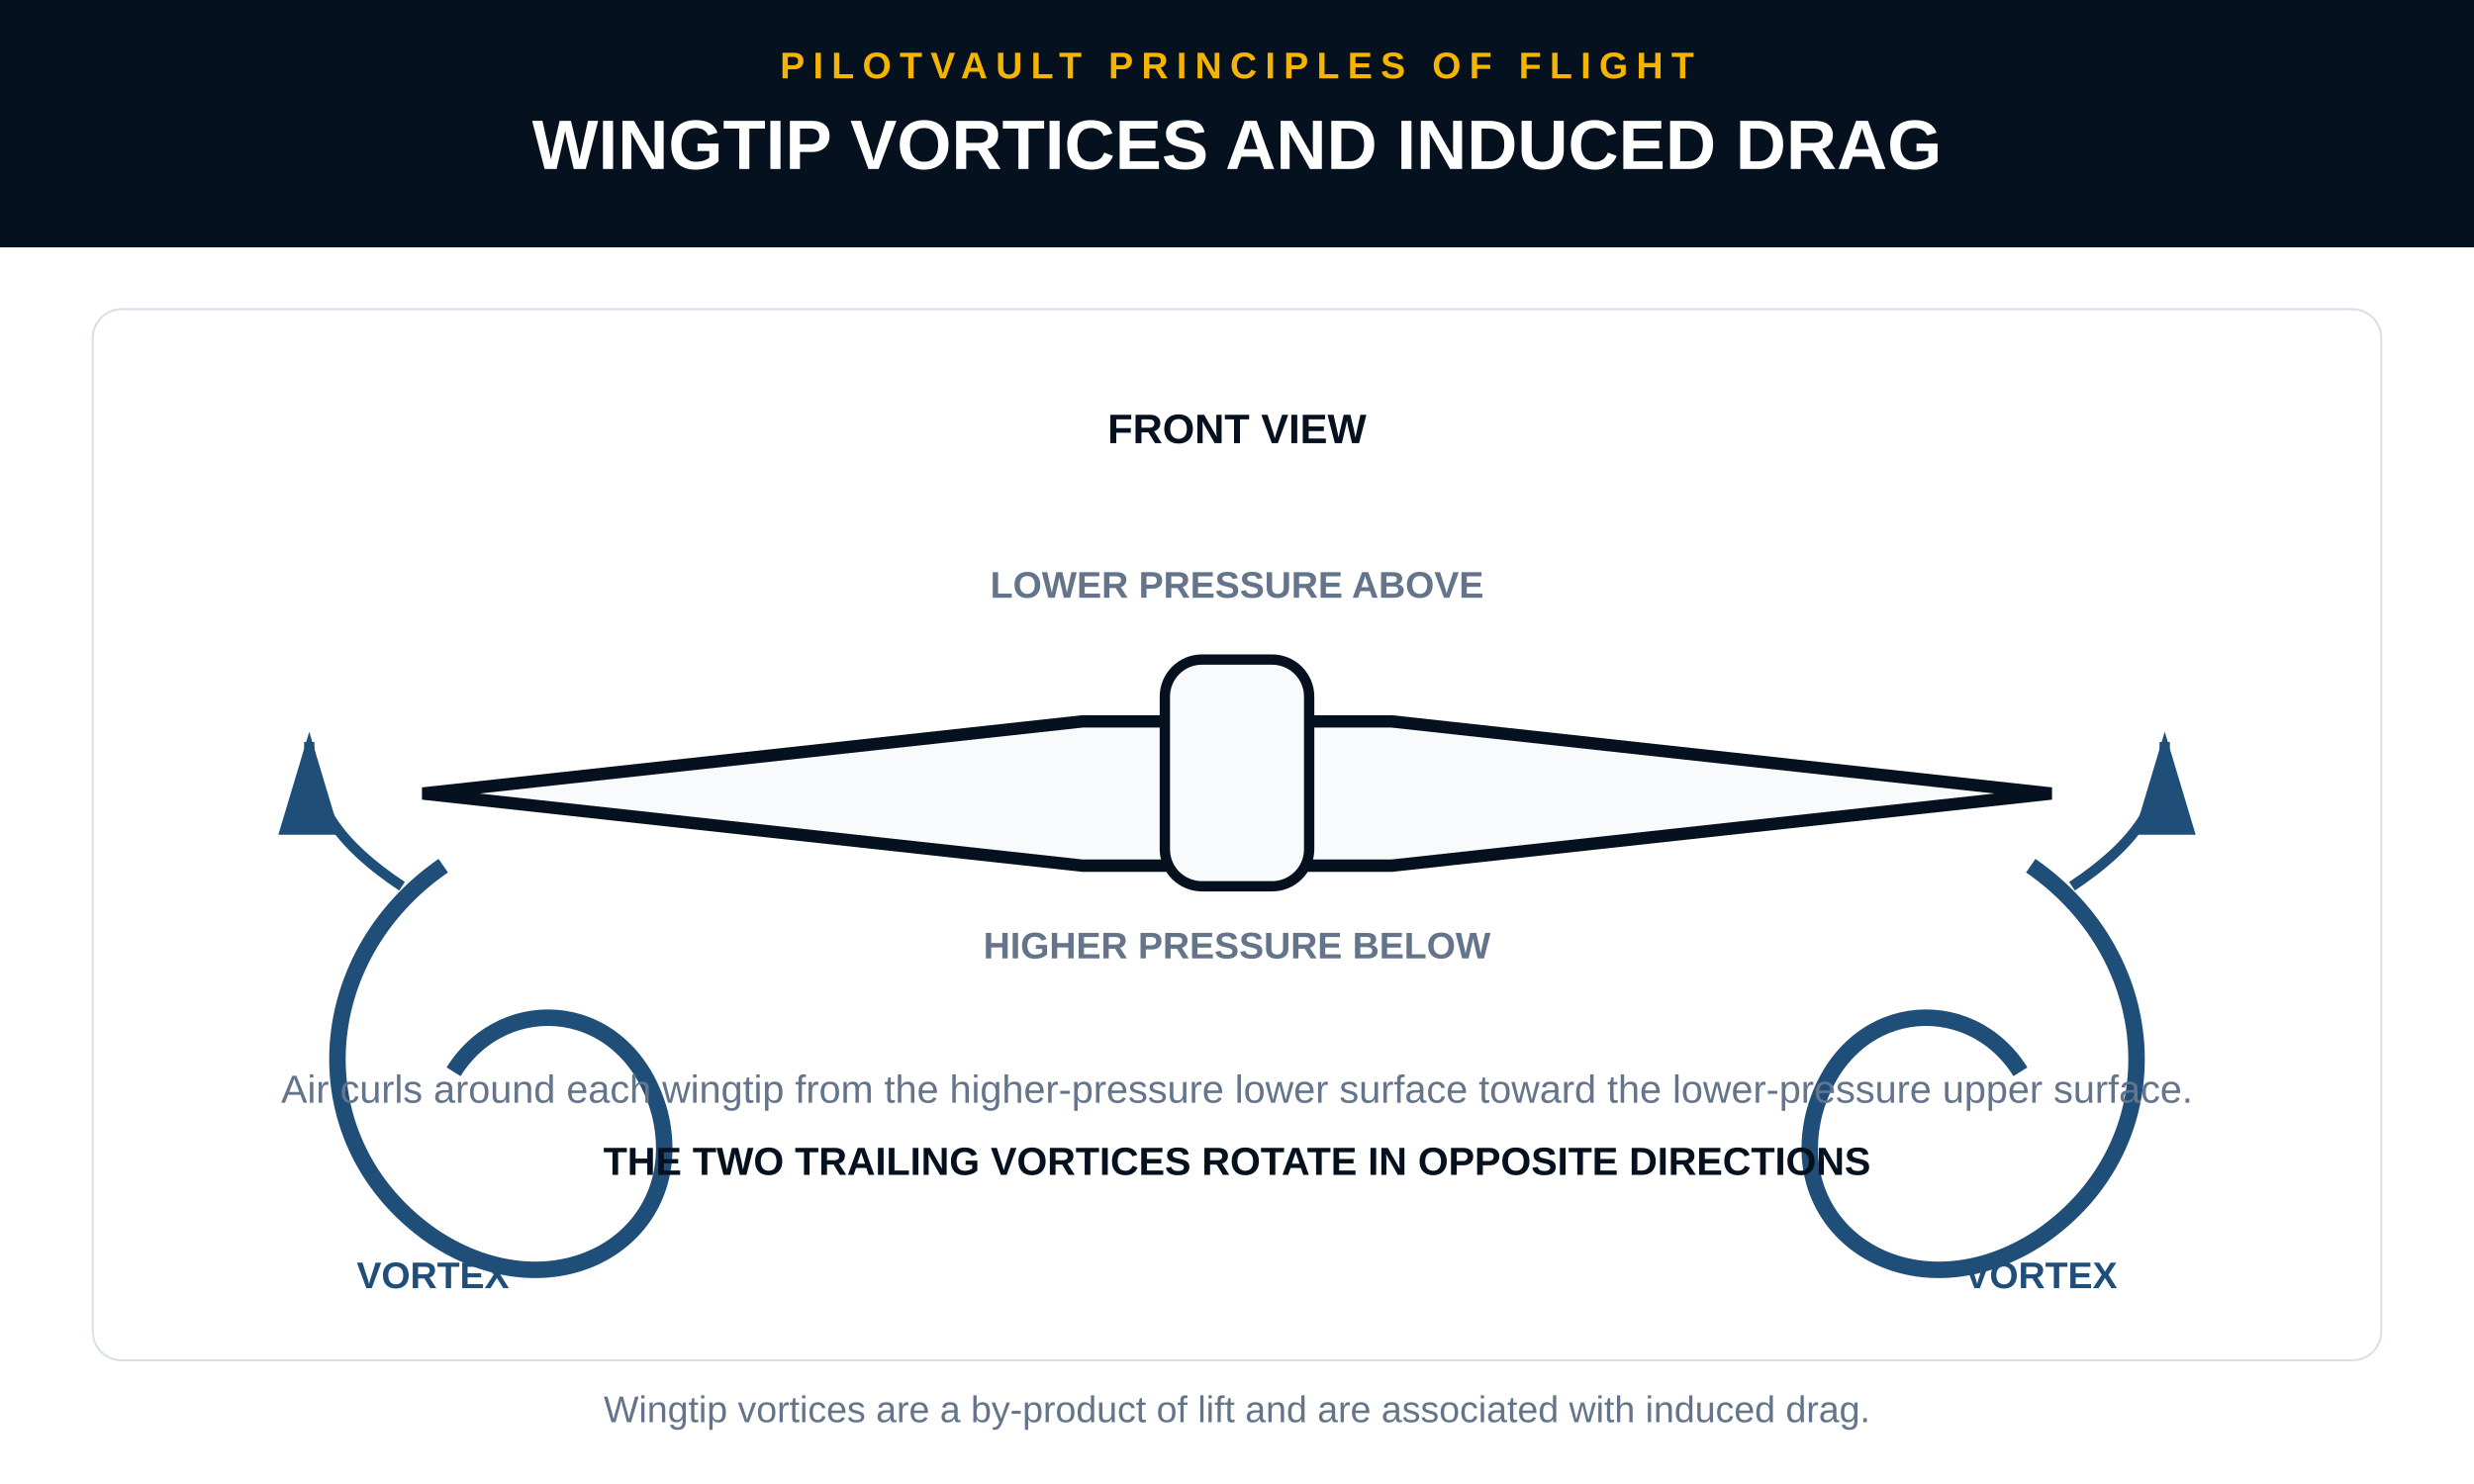
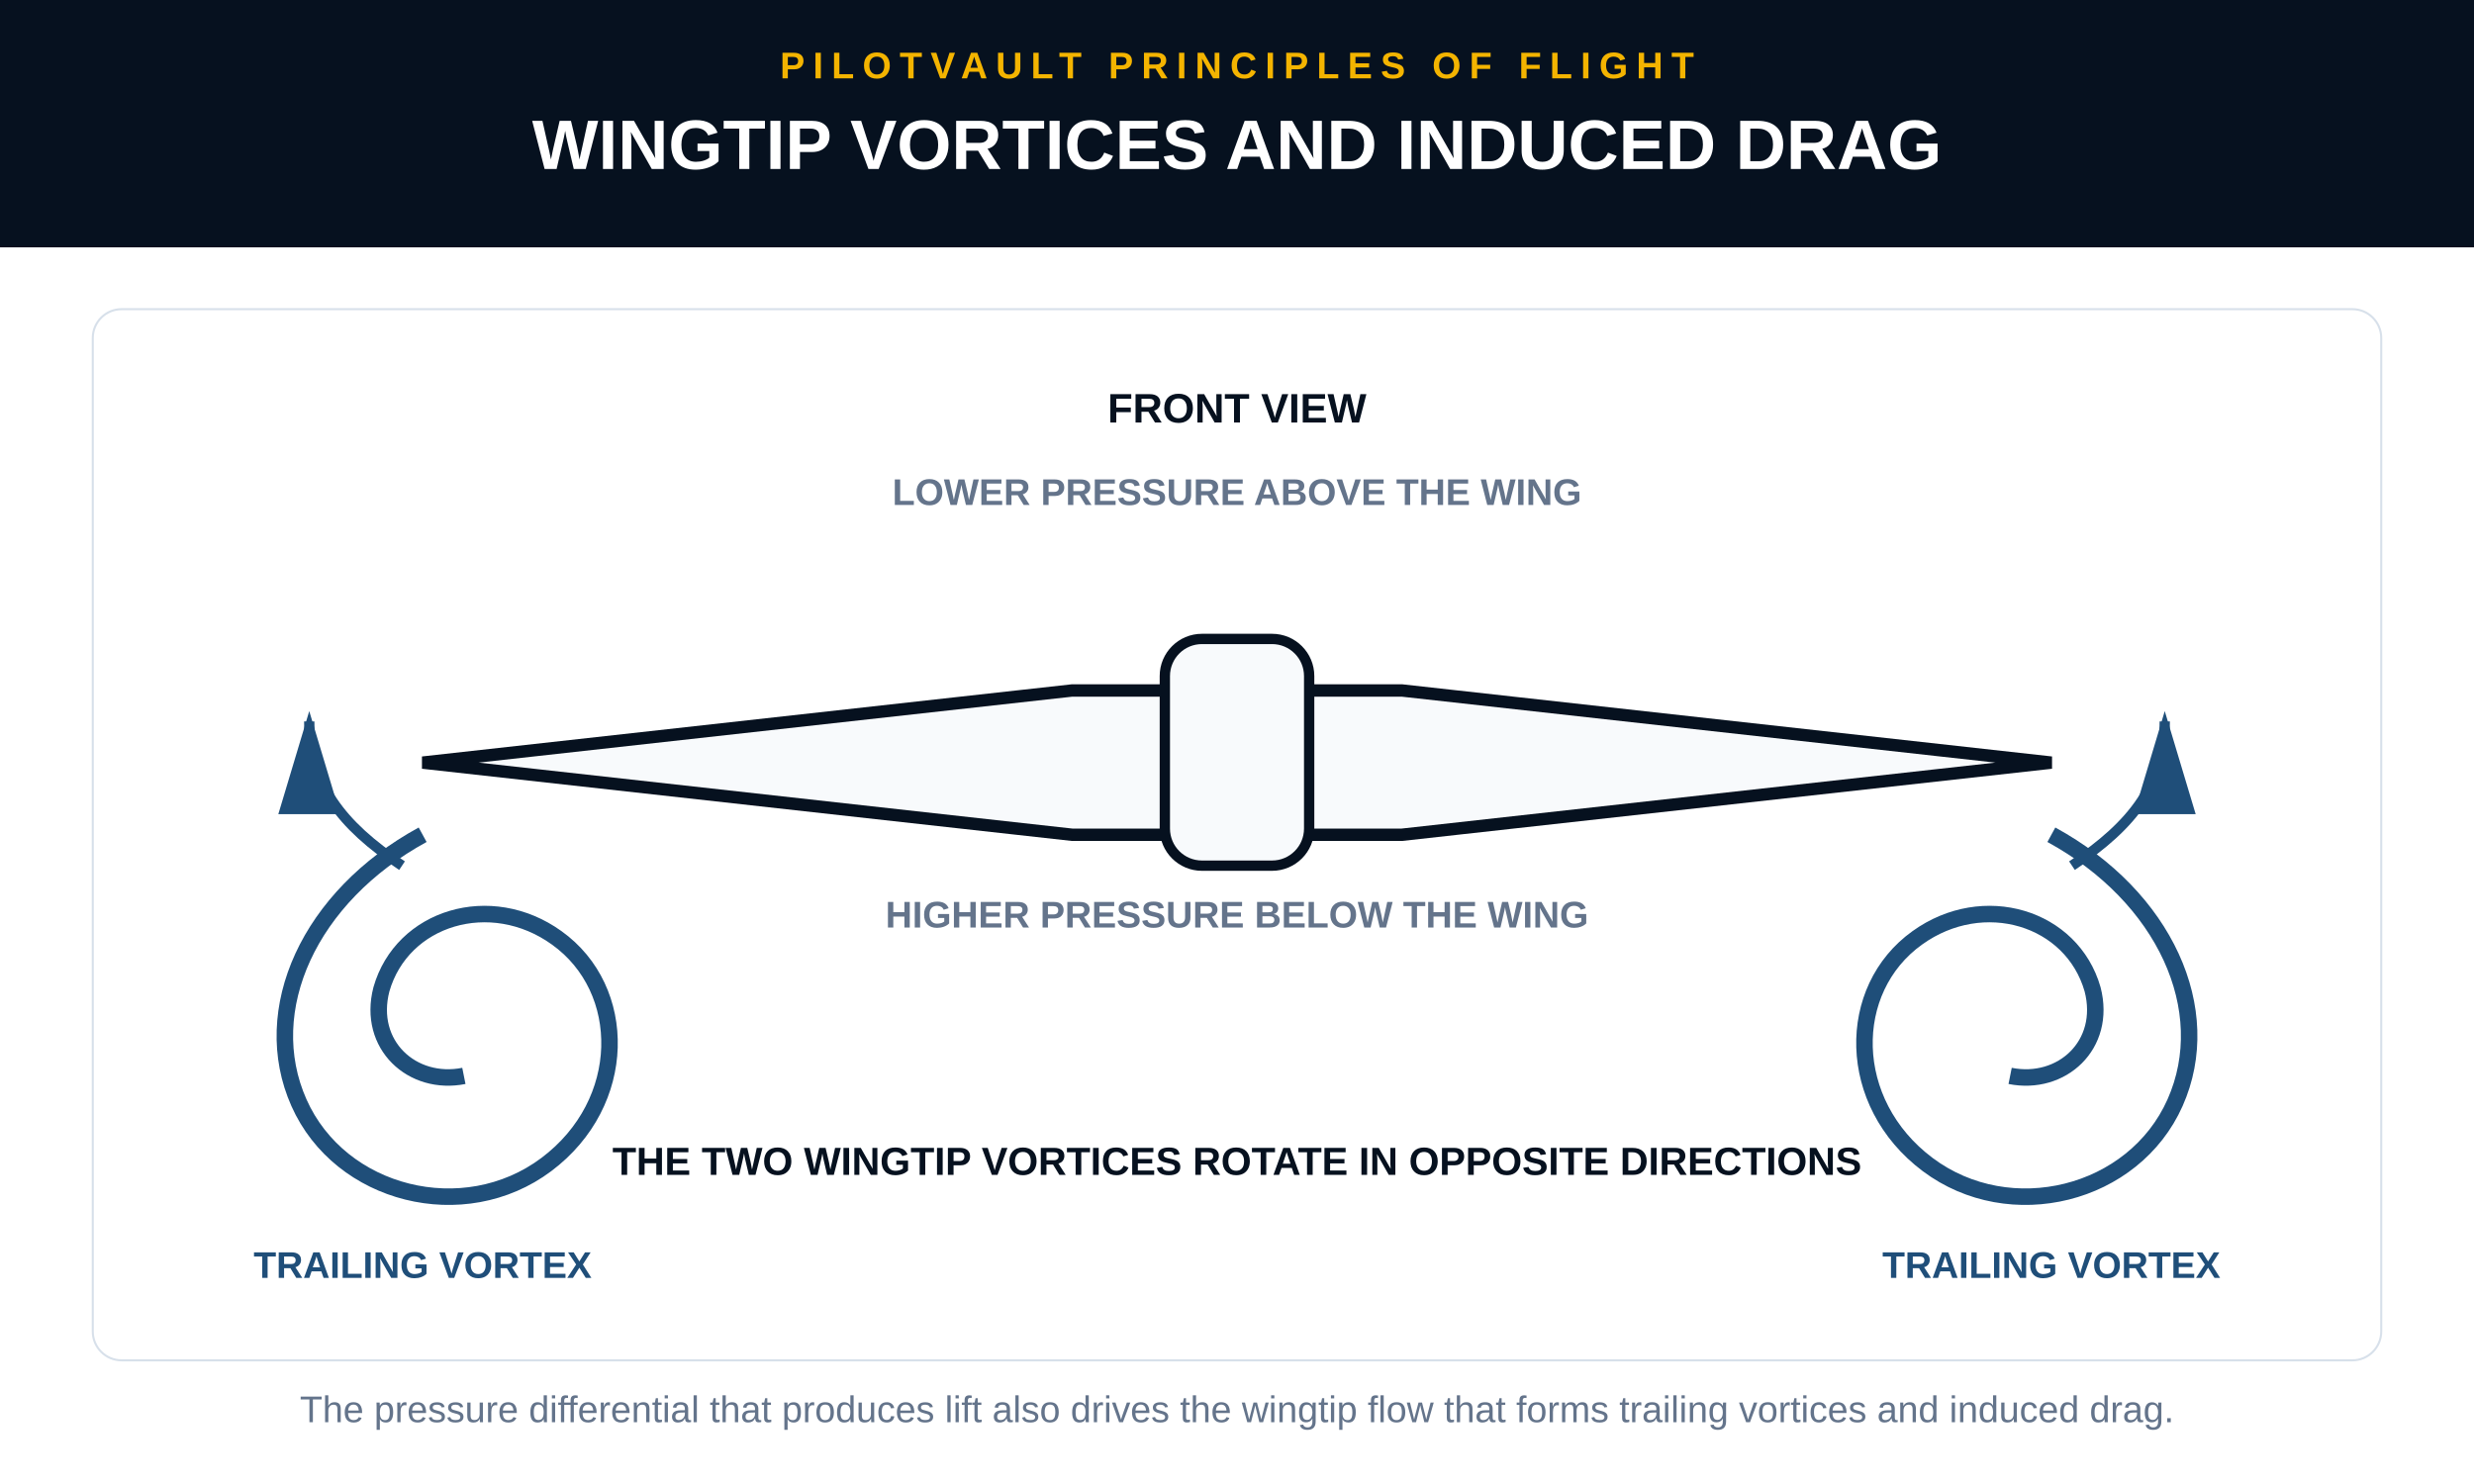
<svg xmlns="http://www.w3.org/2000/svg" viewBox="0 0 1200 720">
  <defs>
-     <marker id="b" markerWidth="10" markerHeight="10" refX="9" refY="3" orient="auto">
+     <marker id="a" markerWidth="10" markerHeight="10" refX="9" refY="3" orient="auto">
      <path d="M0 0L10 3L0 6Z" fill="#1f4e79" />
    </marker>
  </defs>
  <rect width="1200" height="720" fill="#fff" />
  <rect width="1200" height="120" fill="#06111f" />
  <text x="600" y="38" text-anchor="middle" font-family="Arial" font-size="18" font-weight="700" letter-spacing="4" fill="#f4b400">PILOTVAULT PRINCIPLES OF FLIGHT</text>
  <text x="600" y="82" text-anchor="middle" font-family="Arial" font-size="34" font-weight="800" fill="#fff">WINGTIP VORTICES AND INDUCED DRAG</text>
  <rect x="45" y="150" width="1110" height="510" rx="14" fill="#fff" stroke="#d7e0ea" />
-   <text x="600" y="215" text-anchor="middle" font-family="Arial" font-size="20" font-weight="700" fill="#06111f">FRONT VIEW</text>
-   <path d="M205 385 L525 350 L675 350 L995 385 L675 420 L525 420Z" fill="#f8fafc" stroke="#06111f" stroke-width="6" />
-   <rect x="565" y="320" width="70" height="110" rx="18" fill="#f8fafc" stroke="#06111f" stroke-width="5" />
-   <text x="600" y="290" text-anchor="middle" font-family="Arial" font-size="18" font-weight="700" fill="#64748b">LOWER PRESSURE ABOVE</text>
-   <text x="600" y="465" text-anchor="middle" font-family="Arial" font-size="18" font-weight="700" fill="#64748b">HIGHER PRESSURE BELOW</text>
-   <path d="M215 420 C150 465 145 555 210 600 C270 640 335 600 320 540 C305 485 245 480 220 520" fill="none" stroke="#1f4e79" stroke-width="8" />
-   <path d="M985 420 C1050 465 1055 555 990 600 C930 640 865 600 880 540 C895 485 955 480 980 520" fill="none" stroke="#1f4e79" stroke-width="8" />
-   <path d="M195 430 C165 410 150 390 150 360" fill="none" stroke="#1f4e79" stroke-width="5" marker-end="url(#b)" />
-   <path d="M1005 430 C1035 410 1050 390 1050 360" fill="none" stroke="#1f4e79" stroke-width="5" marker-end="url(#b)" />
-   <text x="210" y="625" text-anchor="middle" font-family="Arial" font-size="18" font-weight="700" fill="#1f4e79">VORTEX</text>
-   <text x="990" y="625" text-anchor="middle" font-family="Arial" font-size="18" font-weight="700" fill="#1f4e79">VORTEX</text>
-   <text x="600" y="535" text-anchor="middle" font-family="Arial" font-size="19" fill="#64748b">Air curls around each wingtip from the higher-pressure lower surface toward the lower-pressure upper surface.</text>
-   <text x="600" y="570" text-anchor="middle" font-family="Arial" font-size="19" font-weight="700" fill="#06111f">THE TWO TRAILING VORTICES ROTATE IN OPPOSITE DIRECTIONS</text>
-   <text x="600" y="690" text-anchor="middle" font-family="Arial" font-size="18" fill="#64748b">Wingtip vortices are a by-product of lift and are associated with induced drag.</text>
+   <text x="600" y="205" text-anchor="middle" font-family="Arial" font-size="20" font-weight="800" fill="#06111f">FRONT VIEW</text>
+   <text x="600" y="245" text-anchor="middle" font-family="Arial" font-size="18" font-weight="700" fill="#64748b">LOWER PRESSURE ABOVE THE WING</text>
+   <path d="M205 370 L520 335 L680 335 L995 370 L680 405 L520 405Z" fill="#f8fafc" stroke="#06111f" stroke-width="6" />
+   <rect x="565" y="310" width="70" height="110" rx="18" fill="#f8fafc" stroke="#06111f" stroke-width="5" />
+   <text x="600" y="450" text-anchor="middle" font-family="Arial" font-size="18" font-weight="700" fill="#64748b">HIGHER PRESSURE BELOW THE WING</text>
+   <path d="M205 405 C150 435 125 490 145 535 C165 580 225 595 265 565 C305 535 305 480 270 455 C238 432 195 445 185 480 C178 507 200 527 225 522" fill="none" stroke="#1f4e79" stroke-width="8" />
+   <path d="M995 405 C1050 435 1075 490 1055 535 C1035 580 975 595 935 565 C895 535 895 480 930 455 C962 432 1005 445 1015 480 C1022 507 1000 527 975 522" fill="none" stroke="#1f4e79" stroke-width="8" />
+   <path d="M195 420 C165 400 150 380 150 350" fill="none" stroke="#1f4e79" stroke-width="5" marker-end="url(#a)" />
+   <path d="M1005 420 C1035 400 1050 380 1050 350" fill="none" stroke="#1f4e79" stroke-width="5" marker-end="url(#a)" />
+   <text x="205" y="620" text-anchor="middle" font-family="Arial" font-size="18" font-weight="800" fill="#1f4e79">TRAILING VORTEX</text>
+   <text x="995" y="620" text-anchor="middle" font-family="Arial" font-size="18" font-weight="800" fill="#1f4e79">TRAILING VORTEX</text>
+   <text x="600" y="570" text-anchor="middle" font-family="Arial" font-size="19" font-weight="800" fill="#06111f">THE TWO WINGTIP VORTICES ROTATE IN OPPOSITE DIRECTIONS</text>
+   <text x="600" y="690" text-anchor="middle" font-family="Arial" font-size="18" fill="#64748b">The pressure differential that produces lift also drives the wingtip flow that forms trailing vortices and induced drag.</text>
</svg>
